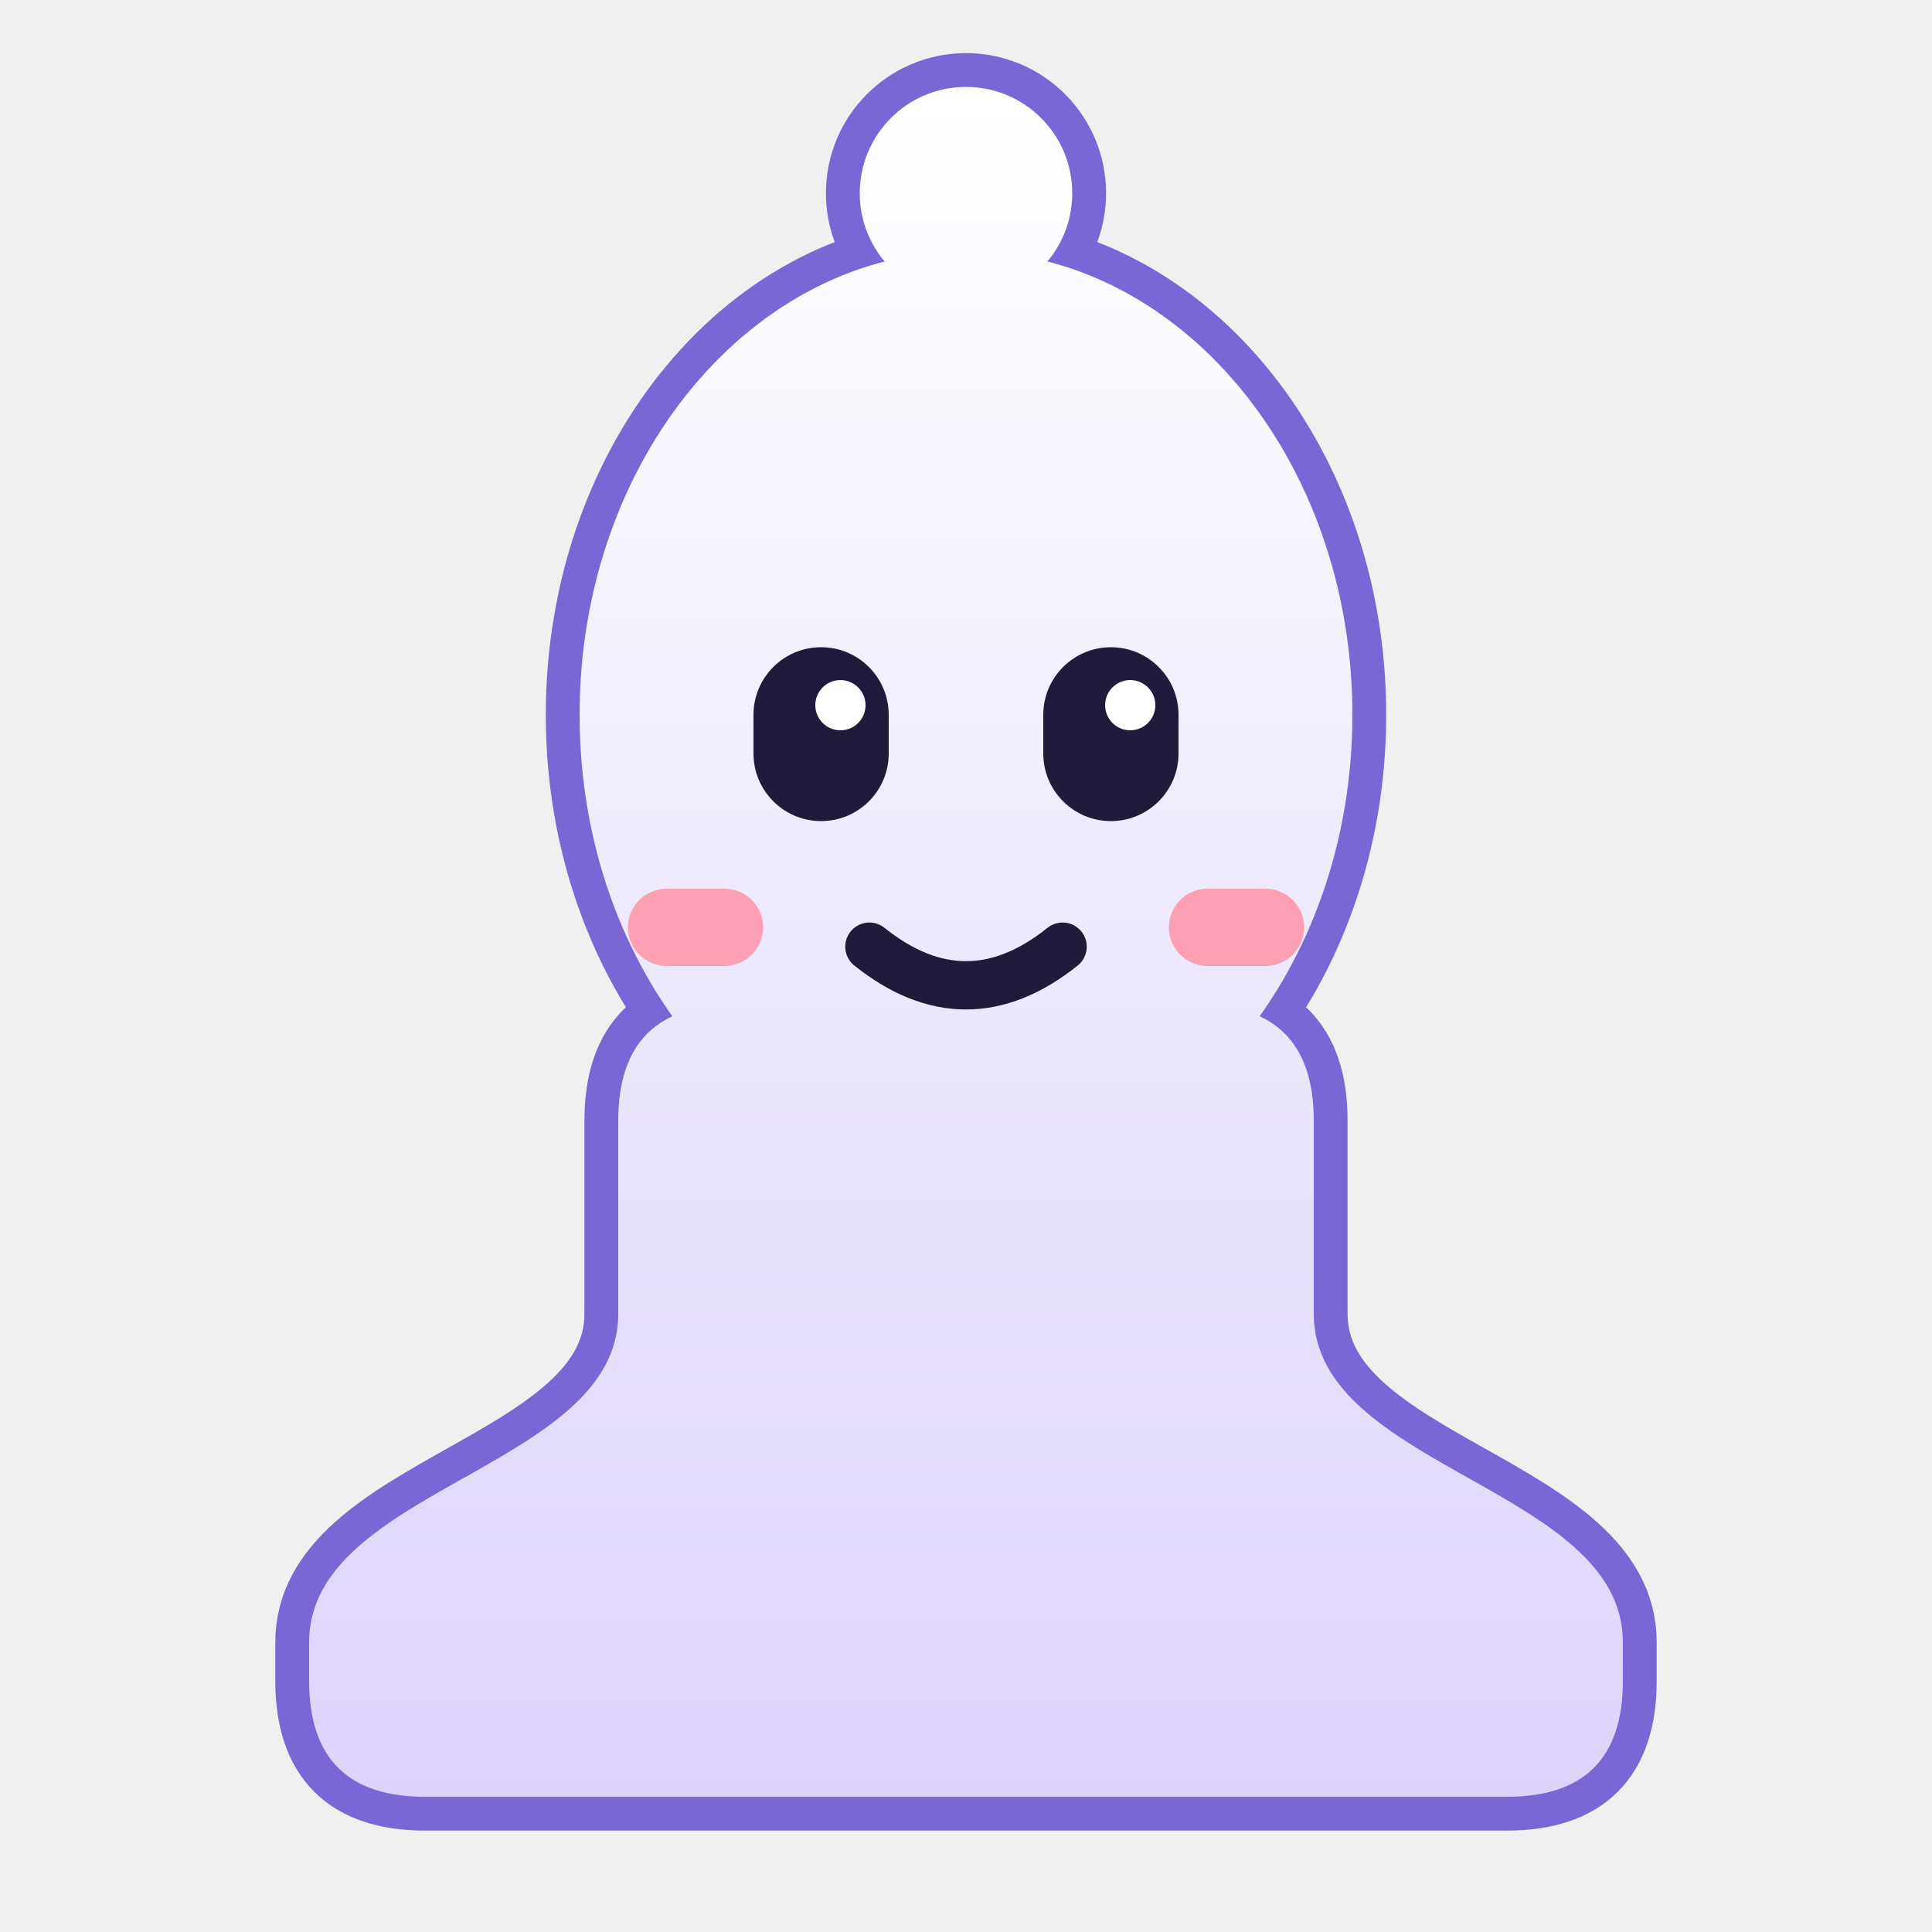
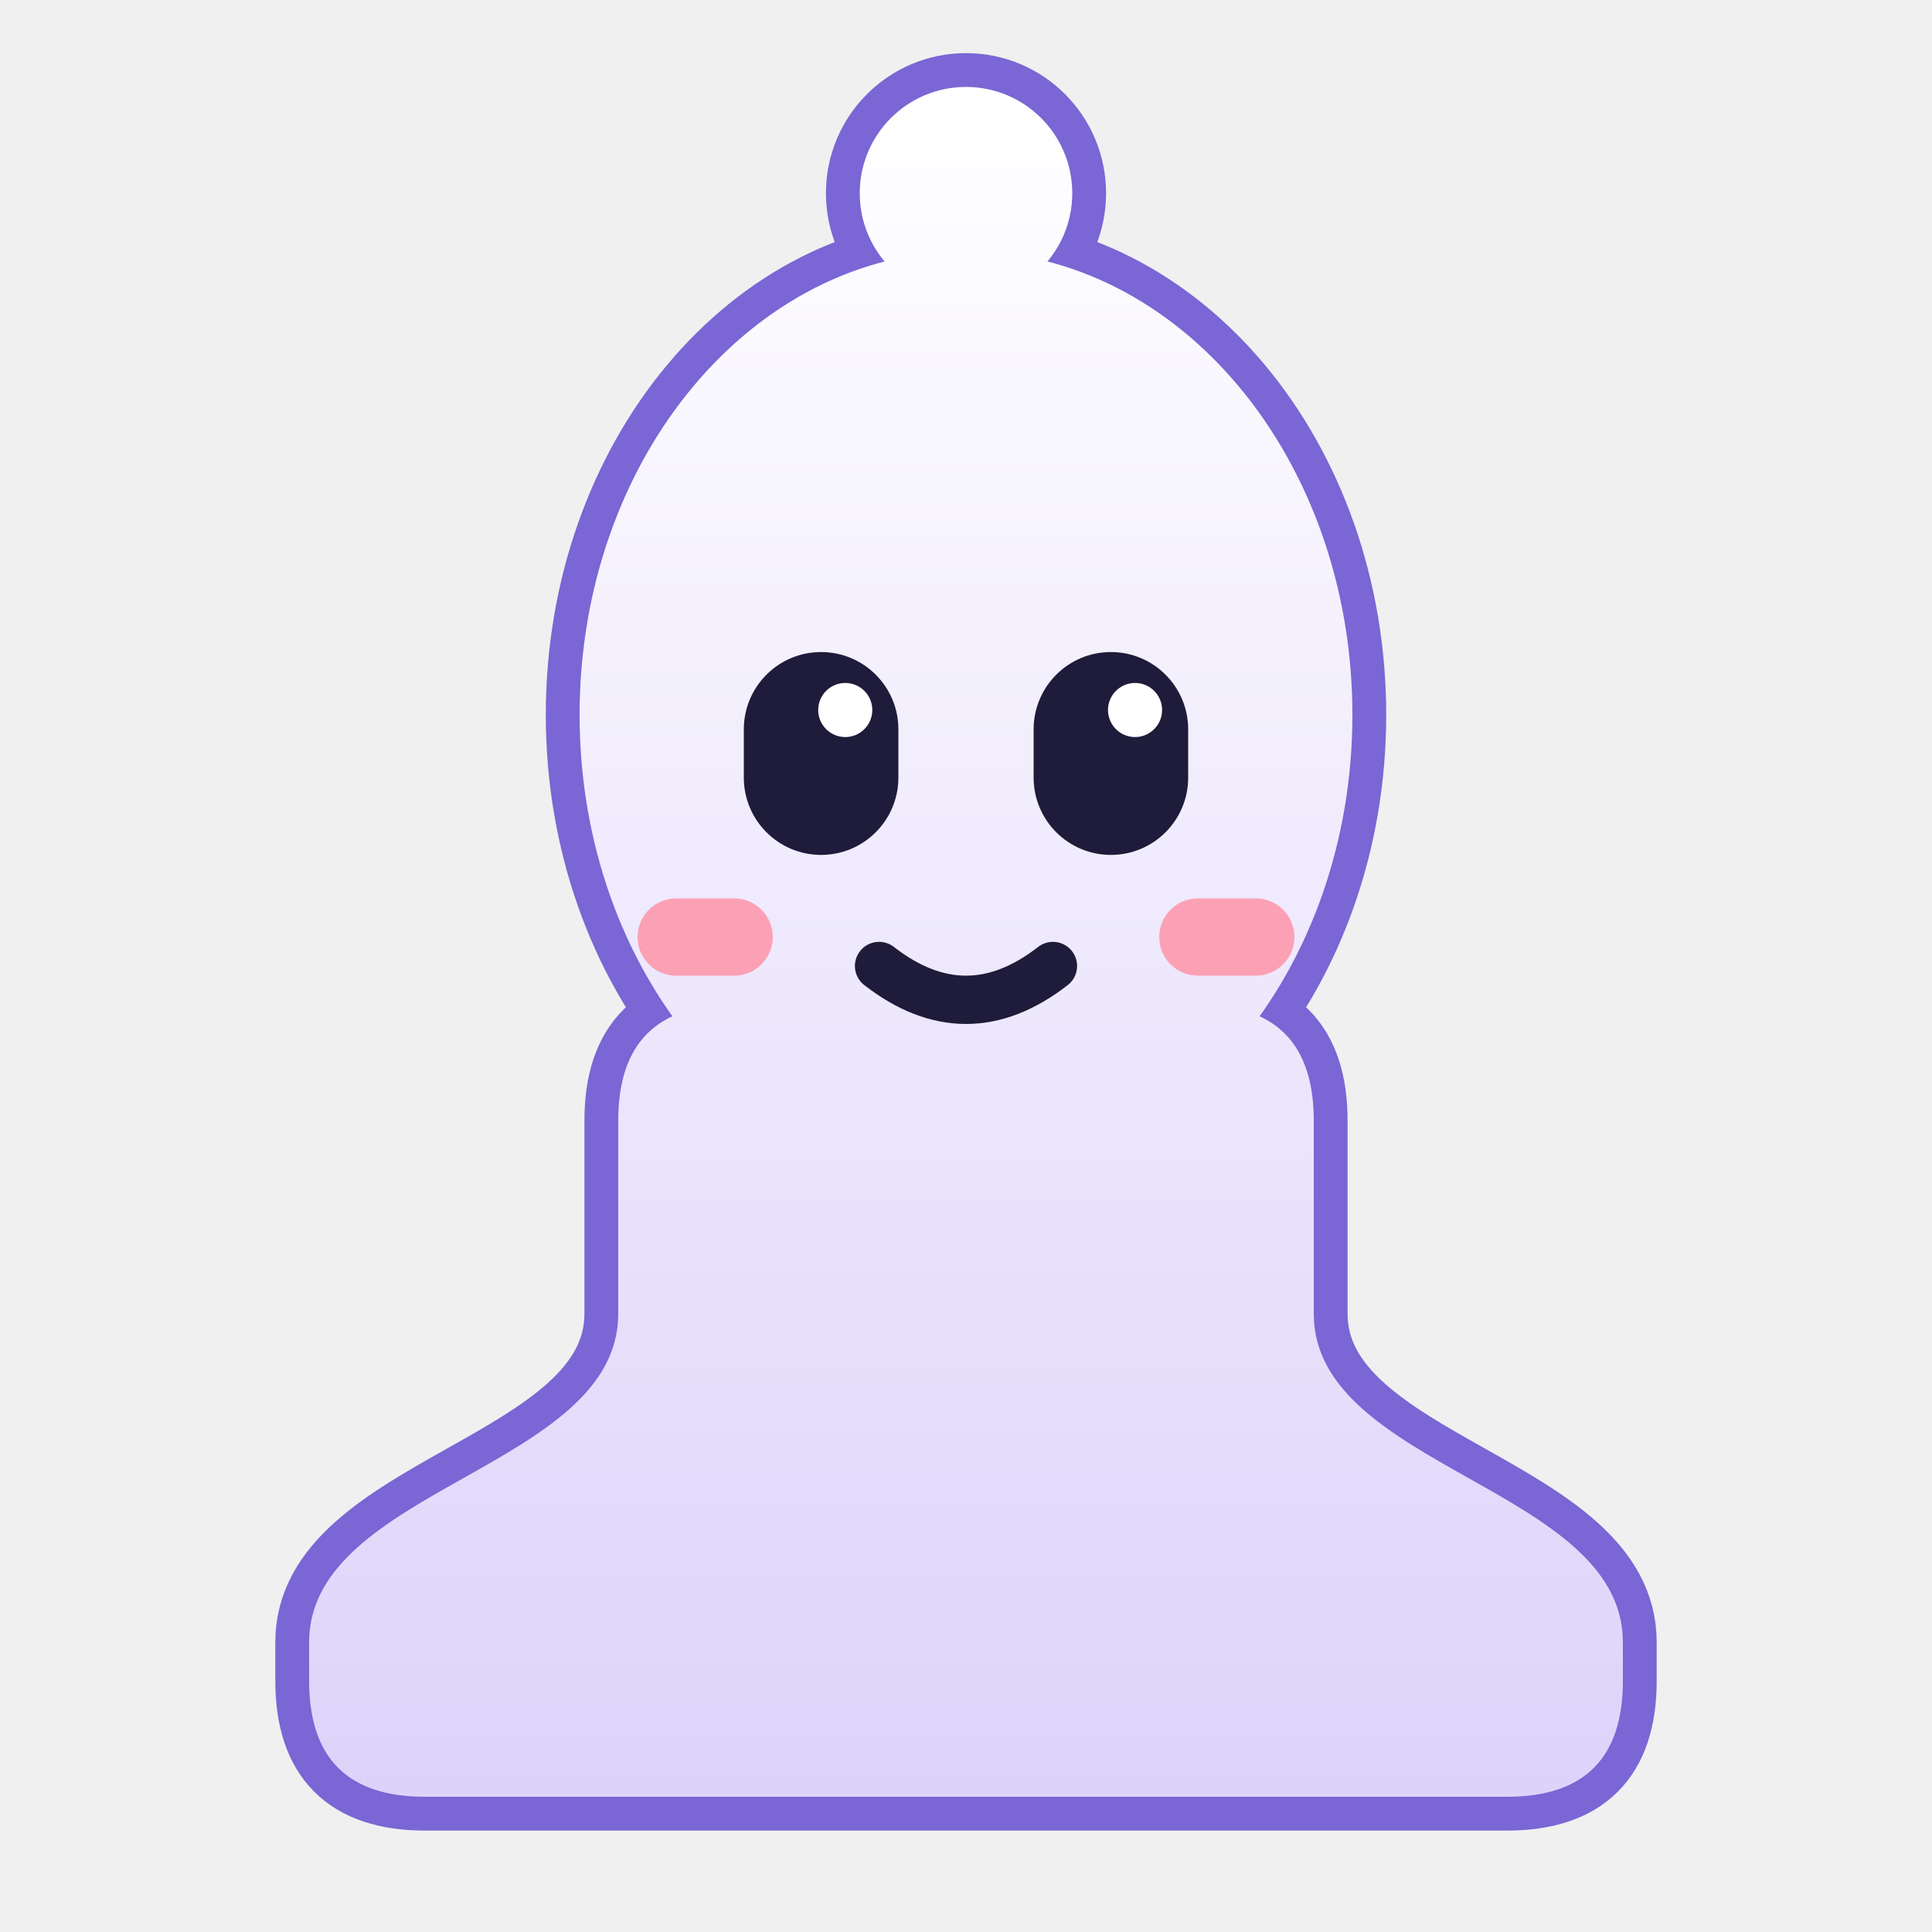
<svg xmlns="http://www.w3.org/2000/svg" xmlns:xlink="http://www.w3.org/1999/xlink" viewBox="0 0 200 200" width="100" height="100">
  <defs>
    <g id="swb">
      <path d="M64 116 Q64 104 76 104 H124 Q136 104 136 116 V136 C136 152 168 154 168 170 V174 Q168 186 156 186 H44 Q32 186 32 174 V170 C32 154 64 152 64 136Z" />
      <circle cx="100" cy="20" r="11" />
      <ellipse cx="100" cy="74" rx="40" ry="48" />
    </g>
    <linearGradient id="gwb" gradientUnits="userSpaceOnUse" x1="0" y1="10" x2="0" y2="186">
      <stop offset="0" stop-color="#ffffff" />
      <stop offset="1" stop-color="#ddd3fa" />
    </linearGradient>
    <radialGradient id="lwb" cx="0.32" cy="0.2" r="0.62">
      <stop offset="0" stop-color="#fff" stop-opacity="0.6" />
      <stop offset="1" stop-color="#fff" stop-opacity="0" />
    </radialGradient>
    <linearGradient id="dwb" gradientUnits="userSpaceOnUse" x1="0" y1="140" x2="0" y2="186">
      <stop offset="0" stop-color="#1f1b3a" stop-opacity="0" />
      <stop offset="1" stop-color="#1f1b3a" stop-opacity="0.16" />
    </linearGradient>
    <clipPath id="cwb">
      <use xlink:href="#swb" />
    </clipPath>
  </defs>
  <use xlink:href="#swb" fill="#7a66d4" stroke="#7a66d4" stroke-width="7" stroke-linejoin="round" />
  <use xlink:href="#swb" fill="url(#gwb)" />
  <g clip-path="url(#cwb)">
    <rect width="200" height="200" fill="url(#lwb)" />
    <rect y="140" width="200" height="60" fill="url(#dwb)" />
  </g>
-   <rect x="78" y="67" width="14" height="18" rx="7" fill="#1f1b3a" />
-   <circle cx="87" cy="73" r="2.6" fill="#fff" />
-   <rect x="108" y="67" width="14" height="18" rx="7" fill="#1f1b3a" />
-   <circle cx="117" cy="73" r="2.6" fill="#fff" />
-   <rect x="65" y="92" width="14" height="8" rx="4" fill="#ff8fa3" opacity="0.8" />
-   <rect x="121" y="92" width="14" height="8" rx="4" fill="#ff8fa3" opacity="0.8" />
-   <path d="M90 98 Q100 106 110 98" fill="none" stroke="#1f1b3a" stroke-width="5" stroke-linecap="round" />
+   <rect x="77" y="67.5" width="16" height="21" rx="8" fill="#1f1b3a" />
+   <circle cx="87.5" cy="73.5" r="2.8" fill="#fff" />
+   <rect x="107" y="67.5" width="16" height="21" rx="8" fill="#1f1b3a" />
+   <circle cx="117.5" cy="73.5" r="2.8" fill="#fff" />
+   <rect x="66" y="93" width="14" height="8" rx="4" fill="#ff8fa3" opacity="0.8" />
+   <rect x="120" y="93" width="14" height="8" rx="4" fill="#ff8fa3" opacity="0.8" />
+   <path d="M91 100 Q100 107 109 100" fill="none" stroke="#1f1b3a" stroke-width="5" stroke-linecap="round" stroke-linejoin="round" />
</svg>
